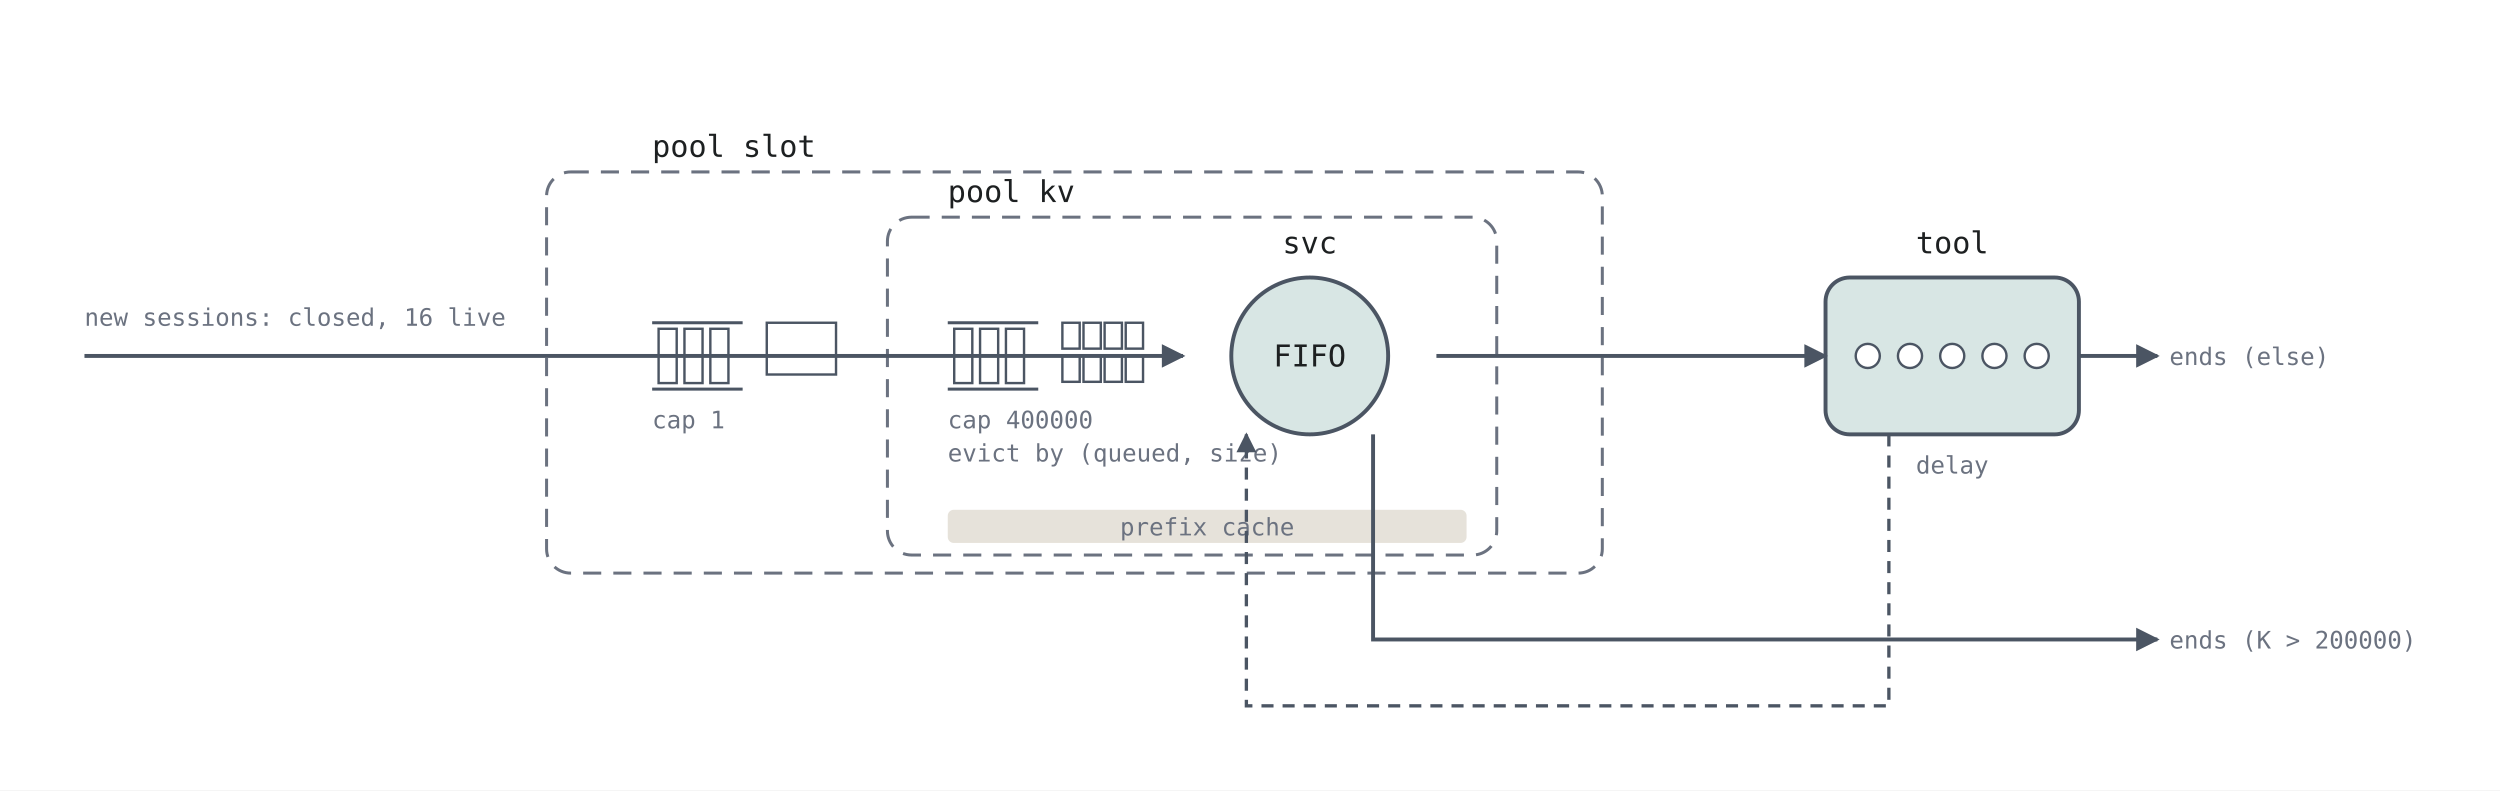
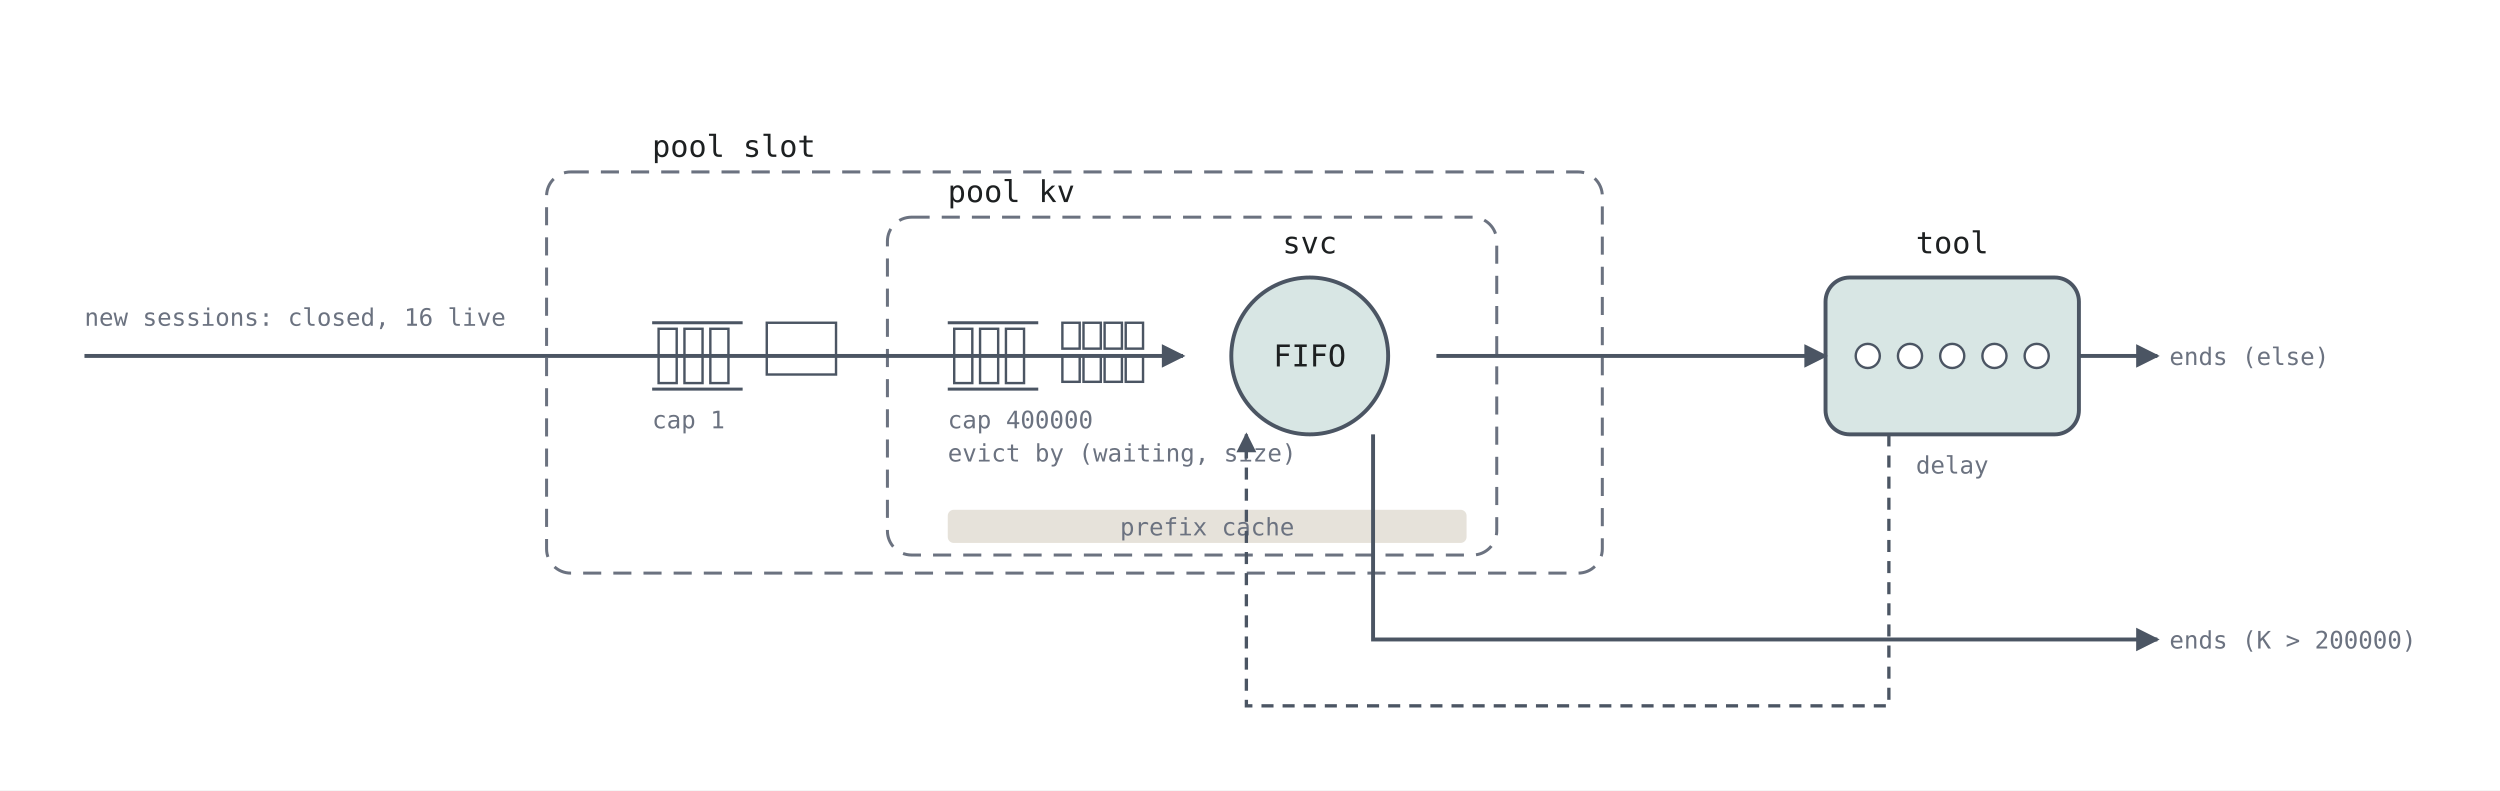
<svg xmlns="http://www.w3.org/2000/svg" width="828.8" height="262" viewBox="0 0 828.8 262" role="img">
  <style>
  text { font-family: ui-monospace, "SF Mono", Menlo, Consolas, monospace; }
  @media (prefers-color-scheme: dark) {
    text { fill: #e8e6e3; } text.dim { fill: #9aa4b2; }
    .bg { fill:#14171a }
    .solid { fill:#232a31;stroke:#b6bfcc }
    .body { fill:#232a31;stroke:#b6bfcc }
    .admission { fill:#232a31;stroke:#b6bfcc }
    .cached { fill:#33302a }
    .reserve { stroke:#9aa4b2 }
    .enclosure { stroke:#9aa4b2 }
    .station { fill:#26403d;stroke:#b6bfcc }
    .cell { fill:#14171a;stroke:#b6bfcc }
    .rail { stroke:#b6bfcc }
    .flow { stroke:#b6bfcc }
    .back { stroke:#b6bfcc }
    .relation { stroke:#9aa4b2 }
    .grow { stroke:#b6bfcc }
  }
</style>
  <defs>
    <marker id="a" viewBox="0 0 10 10" refX="9" refY="5" markerWidth="6" markerHeight="6" orient="auto-start-reverse">
      <path d="M0 0 L10 5 L0 10 z" fill="context-stroke" />
    </marker>
  </defs>
  <rect class="bg" fill="#ffffff" x="0" y="0" width="828.8" height="262" />
  <rect class="enclosure" fill="none" stroke="#6b7280" stroke-width="1" stroke-dasharray="6 4" x="181.2" y="57" width="350" height="133" rx="8" />
  <text x="216.2" y="52" text-anchor="start" font-size="10" fill="#1d2021">pool slot</text>
  <path class="rail" fill="none" stroke="#4b5563" stroke-width="1" d="M216.2 107 L246.2 107 M216.2 129 L246.2 129" />
  <rect class="cell" fill="#ffffff" stroke="#4b5563" stroke-width=".8" x="218.34" y="109" width="6" height="18" />
  <rect class="cell" fill="#ffffff" stroke="#4b5563" stroke-width=".8" x="226.91" y="109" width="6" height="18" />
  <rect class="cell" fill="#ffffff" stroke="#4b5563" stroke-width=".8" x="235.49" y="109" width="6" height="18" />
  <rect class="cell" fill="#ffffff" stroke="#4b5563" stroke-width=".8" x="254.2" y="107" width="22.96" height="17.16" />
  <text x="216.2" y="142" text-anchor="start" font-size="8" fill="#6b7280" class="dim">cap 1</text>
  <rect class="enclosure" fill="none" stroke="#6b7280" stroke-width="1" stroke-dasharray="6 4" x="294.2" y="72" width="202" height="112" rx="8" />
  <text x="314.2" y="67" text-anchor="start" font-size="10" fill="#1d2021">pool kv</text>
  <path class="rail" fill="none" stroke="#4b5563" stroke-width="1" d="M314.2 107 L344.2 107 M314.2 129 L344.2 129" />
  <rect class="cell" fill="#ffffff" stroke="#4b5563" stroke-width=".8" x="316.34" y="109" width="6" height="18" />
  <rect class="cell" fill="#ffffff" stroke="#4b5563" stroke-width=".8" x="324.91" y="109" width="6" height="18" />
  <rect class="cell" fill="#ffffff" stroke="#4b5563" stroke-width=".8" x="333.49" y="109" width="6" height="18" />
  <rect class="cell" fill="#ffffff" stroke="#4b5563" stroke-width=".8" x="352.2" y="107" width="5.74" height="8.58" />
  <rect class="cell" fill="#ffffff" stroke="#4b5563" stroke-width=".8" x="359.2" y="107" width="5.74" height="8.58" />
  <rect class="cell" fill="#ffffff" stroke="#4b5563" stroke-width=".8" x="366.2" y="107" width="5.74" height="8.58" />
  <rect class="cell" fill="#ffffff" stroke="#4b5563" stroke-width=".8" x="373.2" y="107" width="5.74" height="8.58" />
  <rect class="cell" fill="#ffffff" stroke="#4b5563" stroke-width=".8" x="352.2" y="118" width="5.74" height="8.58" />
  <rect class="cell" fill="#ffffff" stroke="#4b5563" stroke-width=".8" x="359.2" y="118" width="5.74" height="8.58" />
  <rect class="cell" fill="#ffffff" stroke="#4b5563" stroke-width=".8" x="366.2" y="118" width="5.74" height="8.58" />
  <rect class="cell" fill="#ffffff" stroke="#4b5563" stroke-width=".8" x="373.2" y="118" width="5.74" height="8.58" />
  <text x="314.2" y="142" text-anchor="start" font-size="8" fill="#6b7280" class="dim">cap 400000</text>
-   <text x="314.2" y="153" text-anchor="start" font-size="8" fill="#6b7280" class="dim">evict by (queued, size)</text>
+   <text x="314.2" y="153" text-anchor="start" font-size="8" fill="#6b7280" class="dim">evict by (waiting, size)</text>
  <rect class="cached" fill="#e6e2da" stroke="none" x="314.2" y="169" width="172" height="11" rx="2" />
  <text x="400.2" y="177.5" text-anchor="middle" font-size="8" fill="#6b7280" class="dim">prefix cache</text>
  <circle class="station" fill="#d8e6e4" stroke="#4b5563" stroke-width="1.3" cx="434.2" cy="118" r="26" />
  <text x="434.2" y="121.5" text-anchor="middle" font-size="10" fill="#1d2021">FIFO</text>
  <text x="434.2" y="84" text-anchor="middle" font-size="10" fill="#1d2021">svc</text>
  <rect class="station" fill="#d8e6e4" stroke="#4b5563" stroke-width="1.3" x="605.2" y="92" width="84" height="52" rx="8" />
  <circle class="cell" fill="#ffffff" stroke="#4b5563" stroke-width=".8" cx="619.2" cy="118" r="4" />
  <circle class="cell" fill="#ffffff" stroke="#4b5563" stroke-width=".8" cx="633.2" cy="118" r="4" />
  <circle class="cell" fill="#ffffff" stroke="#4b5563" stroke-width=".8" cx="647.2" cy="118" r="4" />
  <circle class="cell" fill="#ffffff" stroke="#4b5563" stroke-width=".8" cx="661.2" cy="118" r="4" />
  <circle class="cell" fill="#ffffff" stroke="#4b5563" stroke-width=".8" cx="675.2" cy="118" r="4" />
  <text x="647.2" y="84" text-anchor="middle" font-size="10" fill="#1d2021">tool</text>
  <text x="647.2" y="157" text-anchor="middle" font-size="8" fill="#6b7280" class="dim">delay</text>
  <path class="flow" fill="none" stroke="#4b5563" stroke-width="1.3" d="M28 118 L392.2 118" marker-end="url(#a)" />
  <text x="28" y="108" text-anchor="start" font-size="8" fill="#6b7280" class="dim">new sessions: closed, 16 live</text>
  <path class="flow" fill="none" stroke="#4b5563" stroke-width="1.3" d="M455.2 144 L455.2 212 L715.2 212" marker-end="url(#a)" />
  <text x="719.2" y="215" text-anchor="start" font-size="8" fill="#6b7280" class="dim">ends (K &gt; 200000)</text>
  <path class="flow" fill="none" stroke="#4b5563" stroke-width="1.3" d="M476.2 118 L605.2 118" marker-end="url(#a)" />
  <path class="flow" fill="none" stroke="#4b5563" stroke-width="1.3" d="M689.2 118 L715.2 118" marker-end="url(#a)" />
  <text x="719.2" y="121" text-anchor="start" font-size="8" fill="#6b7280" class="dim">ends (else)</text>
  <path class="back" fill="none" stroke="#4b5563" stroke-width="1.1" stroke-dasharray="4 3" d="M626.2 144 L626.2 234 L413.2 234 L413.2 144" marker-end="url(#a)" />
</svg>
